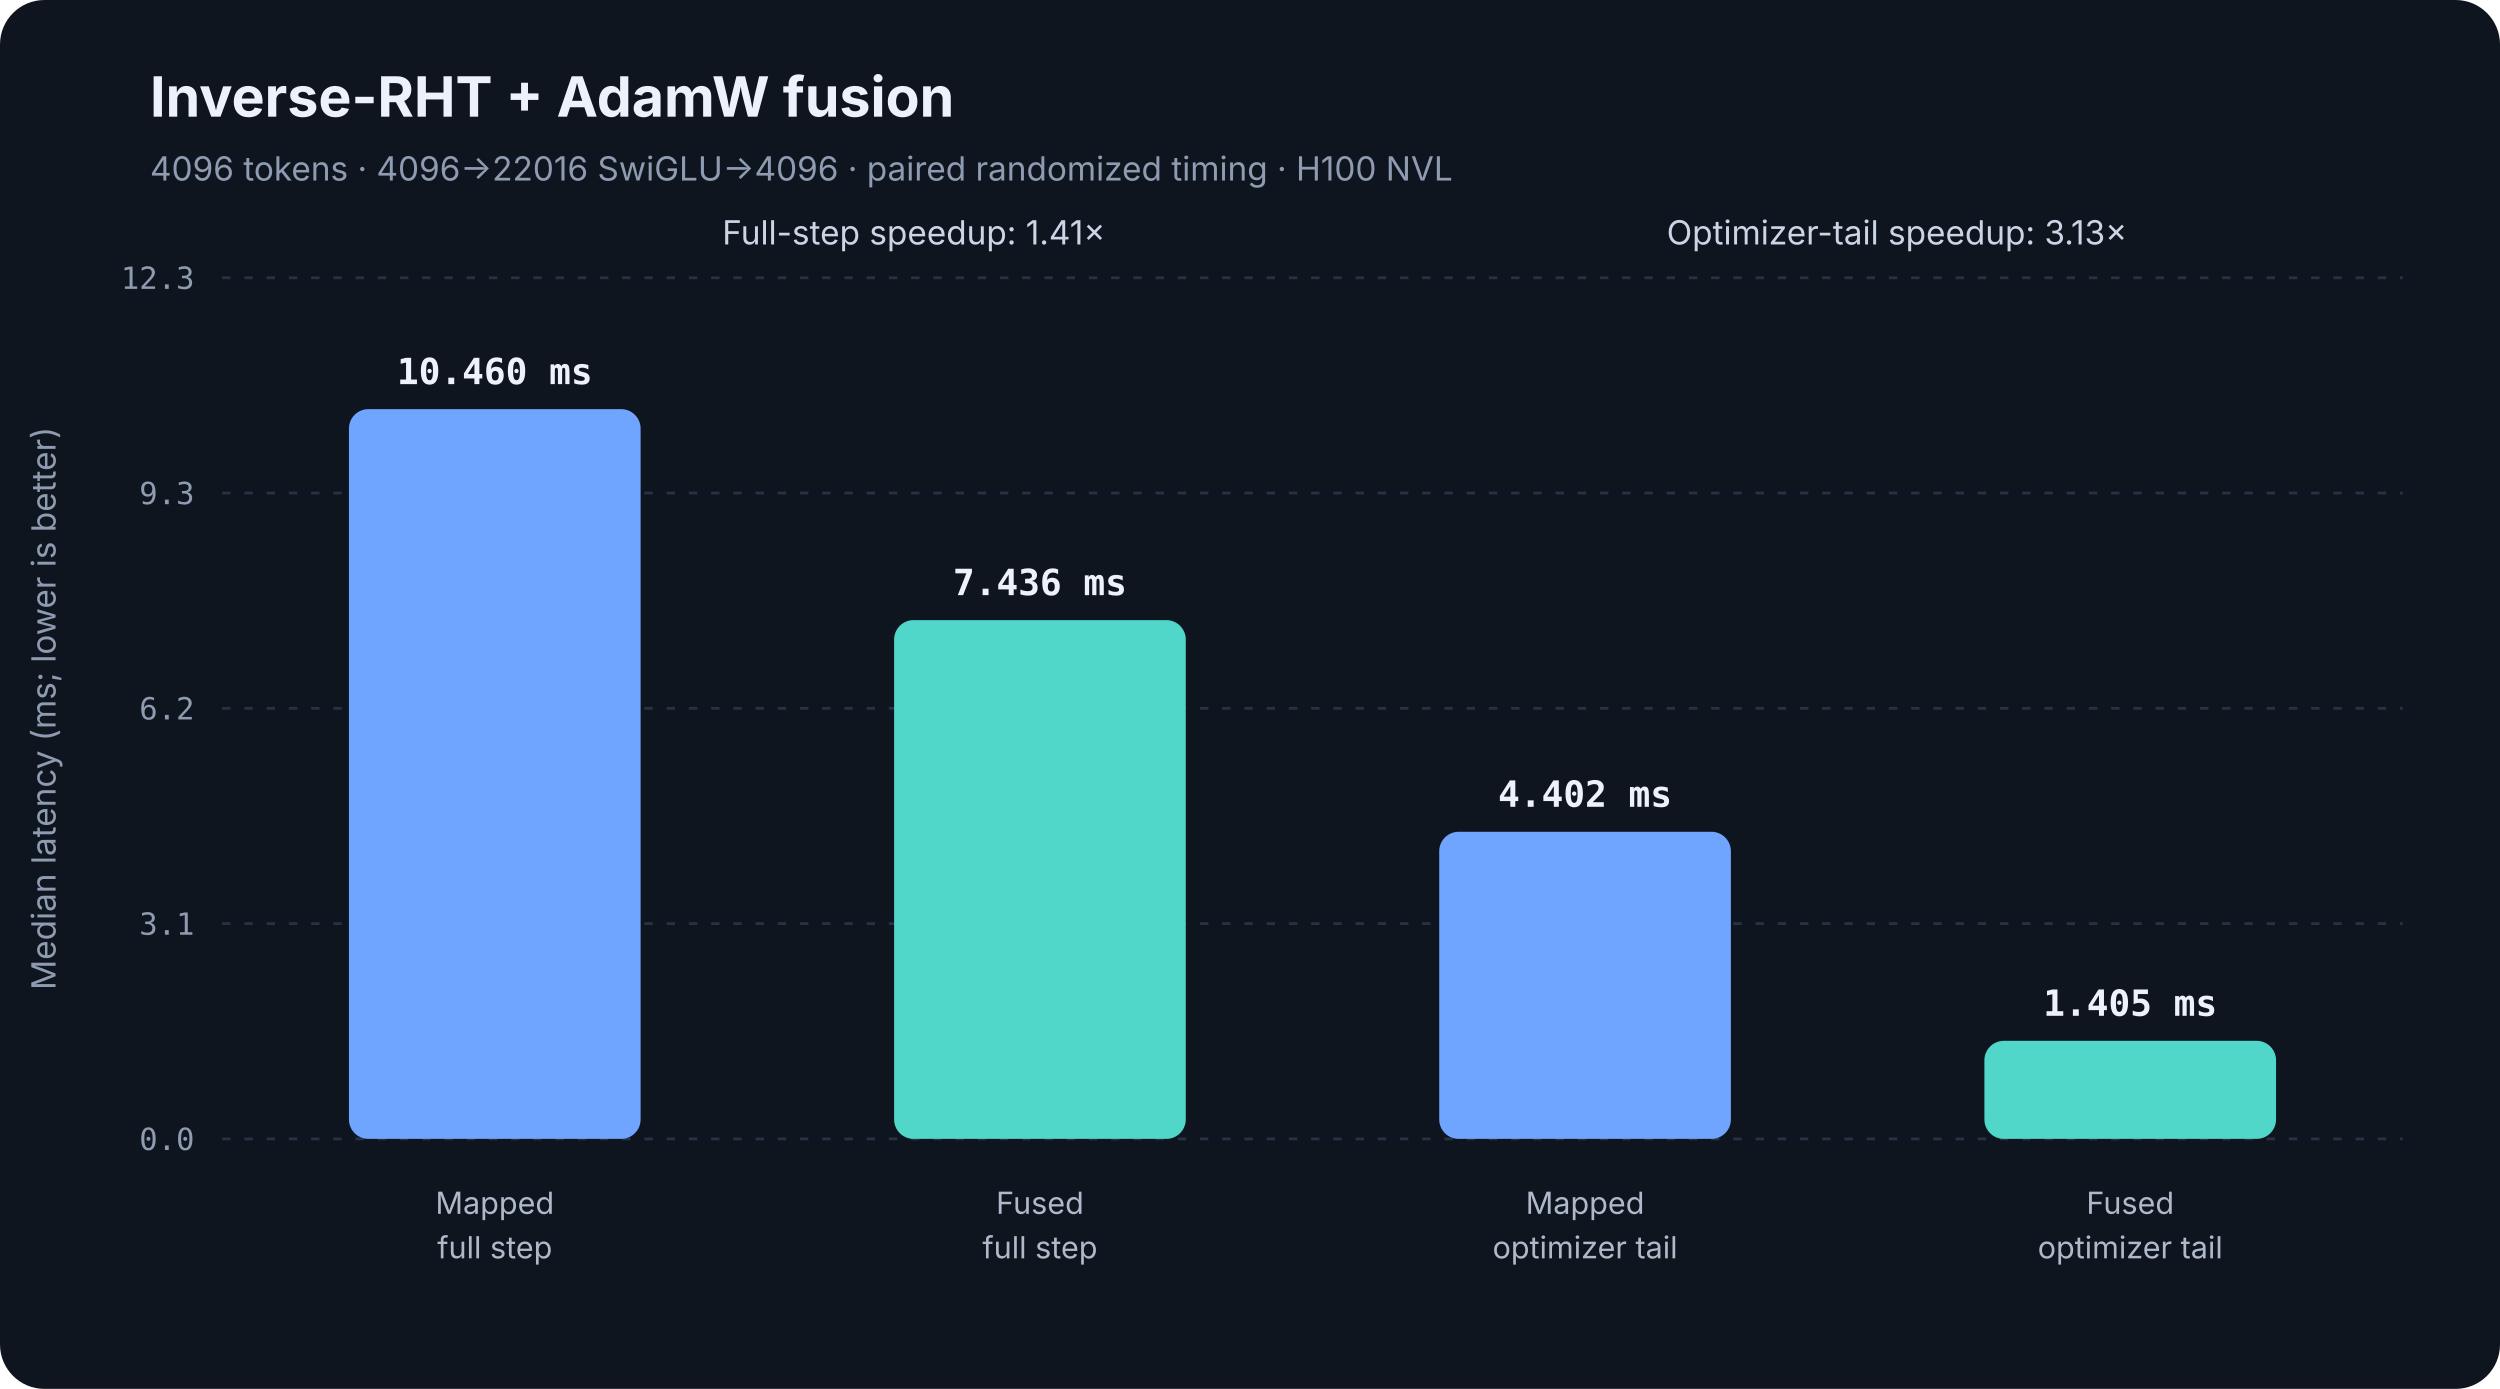
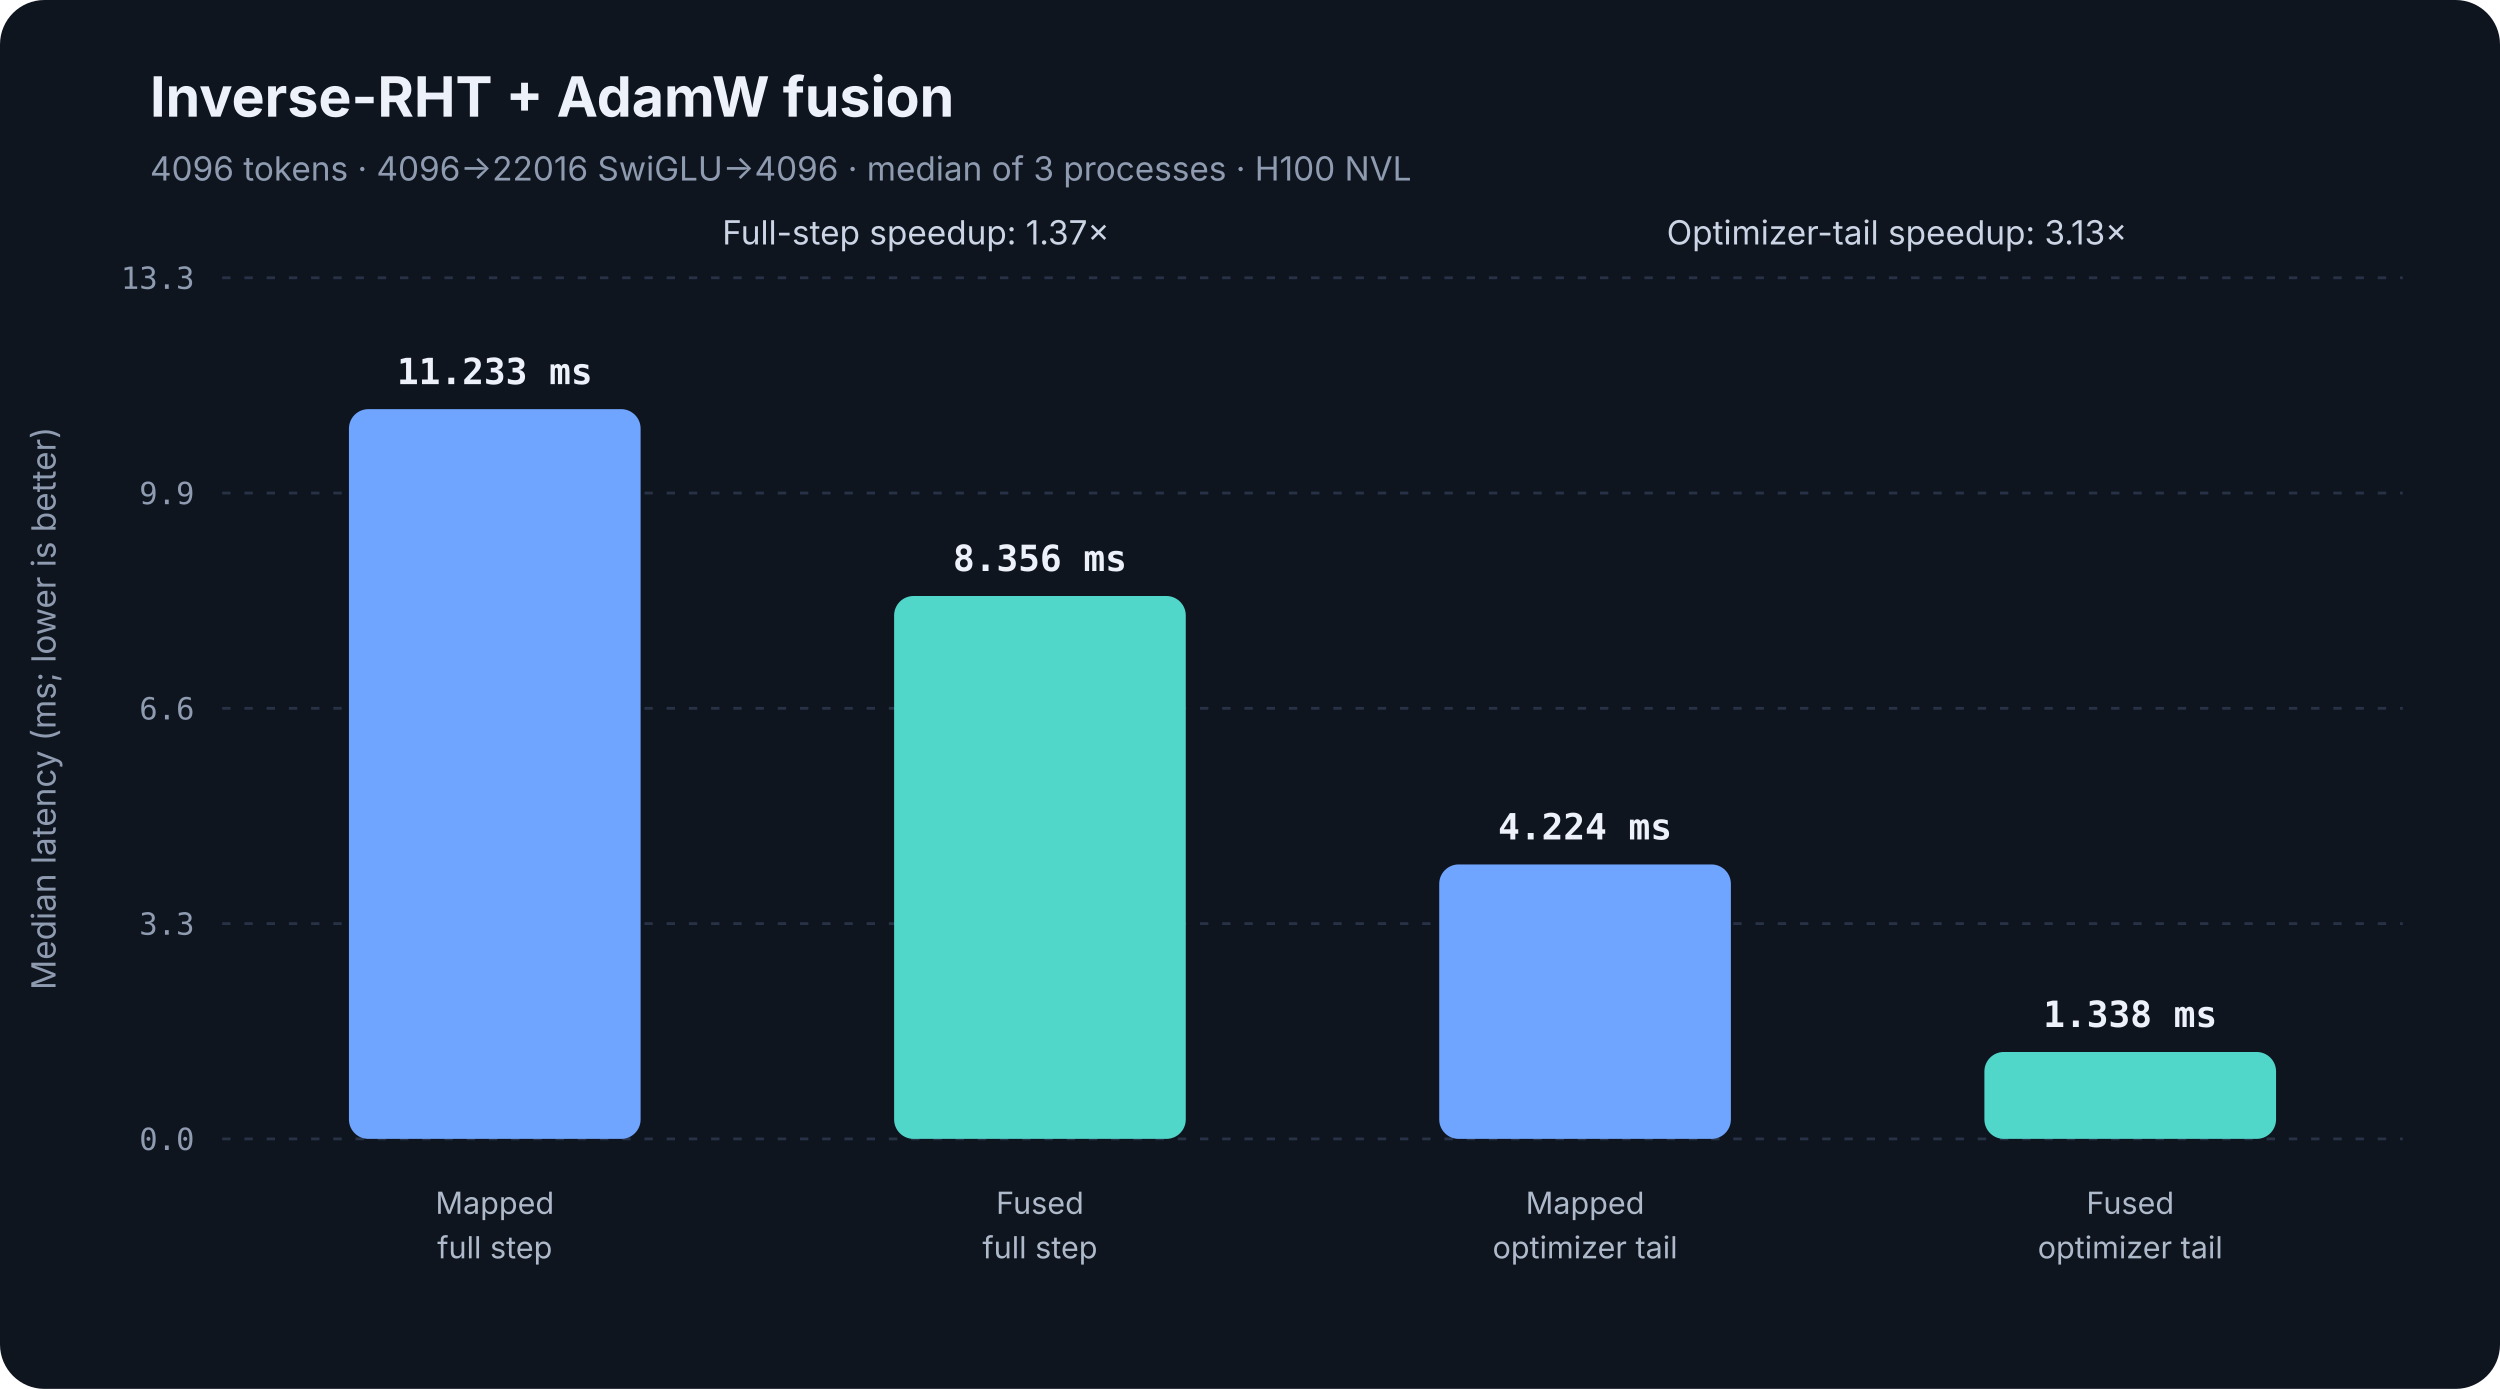
<svg xmlns="http://www.w3.org/2000/svg" width="900" height="500" viewBox="0 0 900 500" role="img">
  <rect width="100%" height="100%" rx="16" fill="#0f151f" />
  <text x="54" y="42" fill="#edf2fa" font-family="Inter,system-ui,sans-serif" font-size="20" font-weight="700">Inverse-RHT + AdamW fusion</text>
-   <text x="54" y="65" fill="#8e9bb0" font-family="Inter,system-ui,sans-serif" font-size="12">4096 tokens · 4096→22016 SwiGLU→4096 · paired randomized timing · H100 NVL</text>
+   <text x="54" y="65" fill="#8e9bb0" font-family="Inter,system-ui,sans-serif" font-size="12">4096 tokens · 4096→22016 SwiGLU→4096 · median of 3 processes · H100 NVL</text>
  <line x1="80" y1="410.00" x2="865" y2="410.00" stroke="#273246" stroke-dasharray="3 5" />
  <text x="70" y="414.00" text-anchor="end" fill="#8e9bb0" font-family="ui-monospace,monospace" font-size="11">0.0</text>
  <line x1="80" y1="332.50" x2="865" y2="332.50" stroke="#273246" stroke-dasharray="3 5" />
-   <text x="70" y="336.50" text-anchor="end" fill="#8e9bb0" font-family="ui-monospace,monospace" font-size="11">3.1</text>
+   <text x="70" y="336.50" text-anchor="end" fill="#8e9bb0" font-family="ui-monospace,monospace" font-size="11">3.3</text>
  <line x1="80" y1="255.00" x2="865" y2="255.00" stroke="#273246" stroke-dasharray="3 5" />
-   <text x="70" y="259.00" text-anchor="end" fill="#8e9bb0" font-family="ui-monospace,monospace" font-size="11">6.2</text>
+   <text x="70" y="259.00" text-anchor="end" fill="#8e9bb0" font-family="ui-monospace,monospace" font-size="11">6.6</text>
  <line x1="80" y1="177.50" x2="865" y2="177.50" stroke="#273246" stroke-dasharray="3 5" />
-   <text x="70" y="181.50" text-anchor="end" fill="#8e9bb0" font-family="ui-monospace,monospace" font-size="11">9.3</text>
+   <text x="70" y="181.50" text-anchor="end" fill="#8e9bb0" font-family="ui-monospace,monospace" font-size="11">9.9</text>
  <line x1="80" y1="100.00" x2="865" y2="100.00" stroke="#273246" stroke-dasharray="3 5" />
-   <text x="70" y="104.00" text-anchor="end" fill="#8e9bb0" font-family="ui-monospace,monospace" font-size="11">12.3</text>
+   <text x="70" y="104.00" text-anchor="end" fill="#8e9bb0" font-family="ui-monospace,monospace" font-size="11">13.3</text>
  <rect x="125.62" y="147.29" width="105" height="262.71" rx="7" fill="#70a5ff" />
-   <text x="178.12" y="138.29" text-anchor="middle" fill="#edf2fa" font-family="ui-monospace,monospace" font-size="13" font-weight="700">10.460 ms</text>
+   <text x="178.12" y="138.29" text-anchor="middle" fill="#edf2fa" font-family="ui-monospace,monospace" font-size="13" font-weight="700">11.233 ms</text>
  <text x="178.12" y="437" text-anchor="middle" fill="#aeb9ca" font-family="Inter,system-ui,sans-serif" font-size="11">Mapped</text>
  <text x="178.12" y="453" text-anchor="middle" fill="#aeb9ca" font-family="Inter,system-ui,sans-serif" font-size="11">full step</text>
-   <rect x="321.88" y="223.24" width="105" height="186.76" rx="7" fill="#51d6ca" />
-   <text x="374.38" y="214.24" text-anchor="middle" fill="#edf2fa" font-family="ui-monospace,monospace" font-size="13" font-weight="700">7.436 ms</text>
+   <rect x="321.88" y="214.56" width="105" height="195.44" rx="7" fill="#51d6ca" />
+   <text x="374.38" y="205.56" text-anchor="middle" fill="#edf2fa" font-family="ui-monospace,monospace" font-size="13" font-weight="700">8.356 ms</text>
  <text x="374.38" y="437" text-anchor="middle" fill="#aeb9ca" font-family="Inter,system-ui,sans-serif" font-size="11">Fused</text>
  <text x="374.38" y="453" text-anchor="middle" fill="#aeb9ca" font-family="Inter,system-ui,sans-serif" font-size="11">full step</text>
-   <rect x="518.12" y="299.44" width="105" height="110.56" rx="7" fill="#70a5ff" />
-   <text x="570.62" y="290.44" text-anchor="middle" fill="#edf2fa" font-family="ui-monospace,monospace" font-size="13" font-weight="700">4.402 ms</text>
+   <rect x="518.12" y="311.20" width="105" height="98.80" rx="7" fill="#70a5ff" />
+   <text x="570.62" y="302.20" text-anchor="middle" fill="#edf2fa" font-family="ui-monospace,monospace" font-size="13" font-weight="700">4.224 ms</text>
  <text x="570.62" y="437" text-anchor="middle" fill="#aeb9ca" font-family="Inter,system-ui,sans-serif" font-size="11">Mapped</text>
  <text x="570.62" y="453" text-anchor="middle" fill="#aeb9ca" font-family="Inter,system-ui,sans-serif" font-size="11">optimizer tail</text>
-   <rect x="714.38" y="374.70" width="105" height="35.30" rx="7" fill="#51d6ca" />
-   <text x="766.88" y="365.70" text-anchor="middle" fill="#edf2fa" font-family="ui-monospace,monospace" font-size="13" font-weight="700">1.405 ms</text>
+   <rect x="714.38" y="378.71" width="105" height="31.29" rx="7" fill="#51d6ca" />
+   <text x="766.88" y="369.71" text-anchor="middle" fill="#edf2fa" font-family="ui-monospace,monospace" font-size="13" font-weight="700">1.338 ms</text>
  <text x="766.88" y="437" text-anchor="middle" fill="#aeb9ca" font-family="Inter,system-ui,sans-serif" font-size="11">Fused</text>
  <text x="766.88" y="453" text-anchor="middle" fill="#aeb9ca" font-family="Inter,system-ui,sans-serif" font-size="11">optimizer tail</text>
-   <text x="260" y="88" fill="#cbd5e5" font-family="Inter,system-ui,sans-serif" font-size="12">Full-step speedup: 1.41×</text>
+   <text x="260" y="88" fill="#cbd5e5" font-family="Inter,system-ui,sans-serif" font-size="12">Full-step speedup: 1.37×</text>
  <text x="600" y="88" fill="#cbd5e5" font-family="Inter,system-ui,sans-serif" font-size="12">Optimizer-tail speedup: 3.13×</text>
  <text transform="translate(20 255.0) rotate(-90)" text-anchor="middle" fill="#8e9bb0" font-family="Inter,system-ui,sans-serif" font-size="12">Median latency (ms; lower is better)</text>
</svg>
